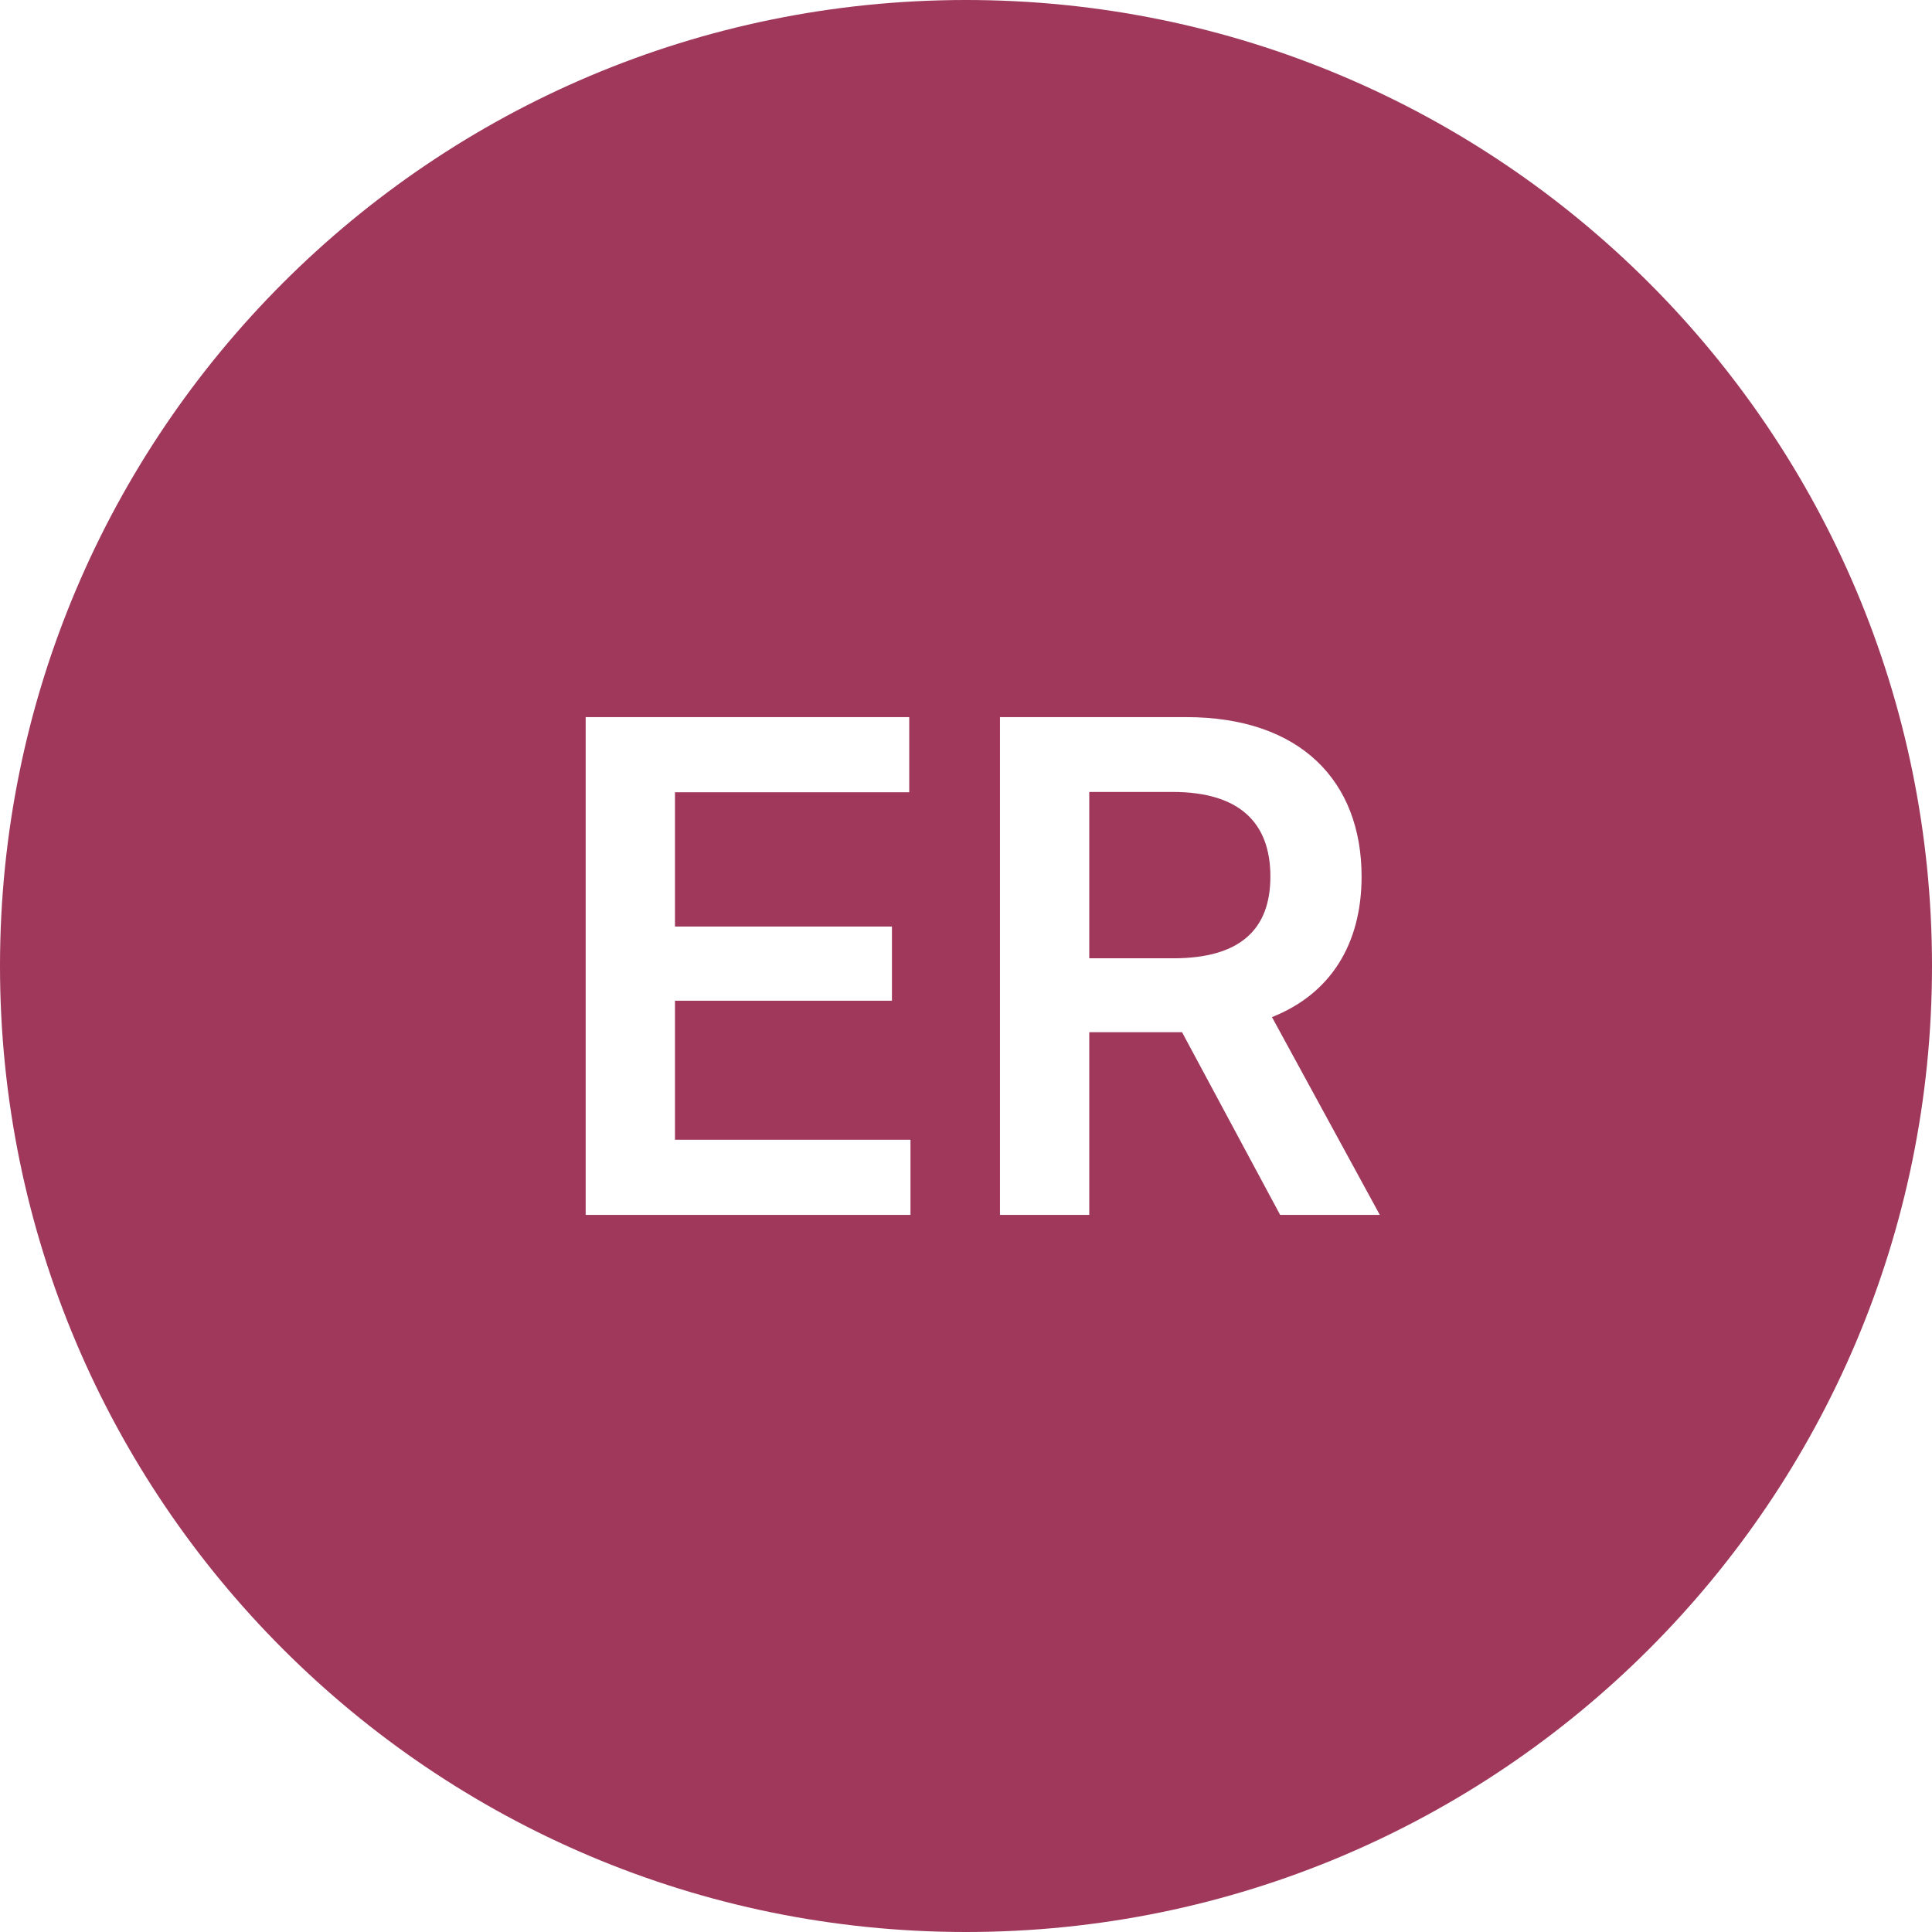
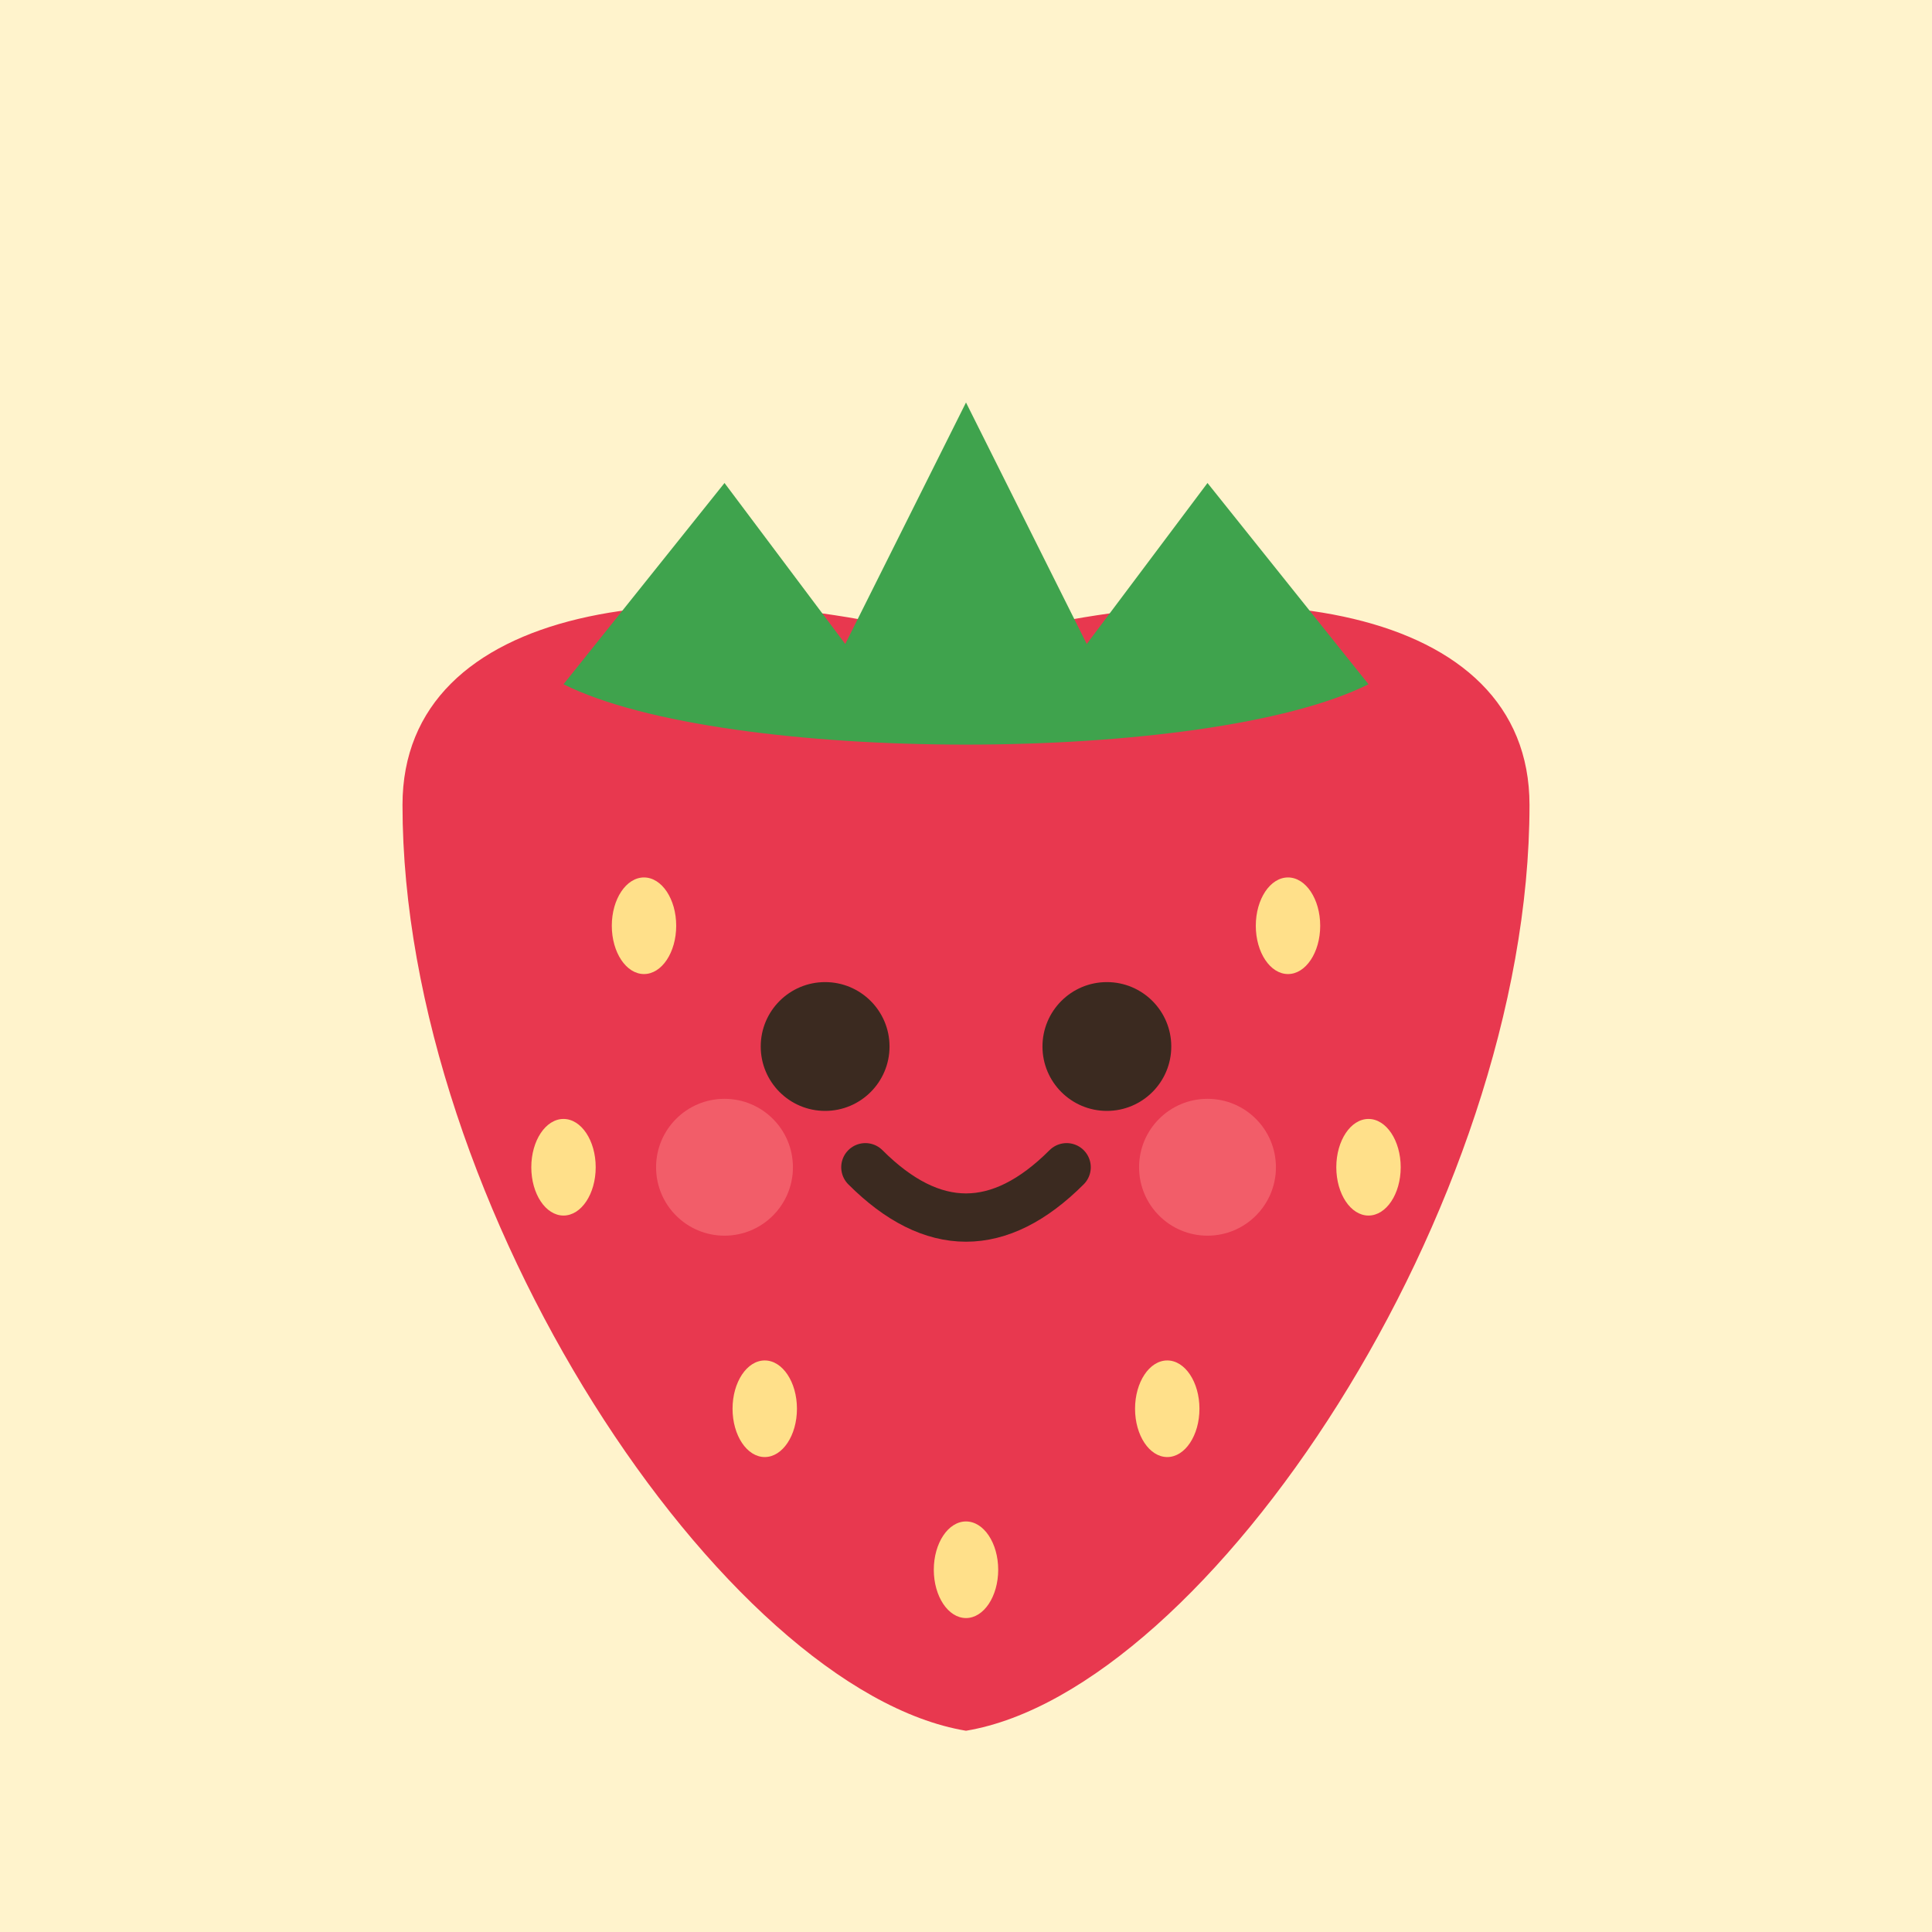
<svg xmlns="http://www.w3.org/2000/svg" viewBox="0 0 96 96" width="96" height="96" role="img" aria-label="Elena Rossi">
-   <circle cx="48" cy="48" r="48" fill="hsl(340 48% 42%)" />
-   <text x="48" y="48" text-anchor="middle" dominant-baseline="central" font-family="Inter, Arial, sans-serif" font-size="34" font-weight="600" fill="hsl(0 0% 100%)">ER</text>
+   <rect width="96" height="96" fill="#fff3cc" />
+   <path d="M20 40 C20 30 34 28 48 32 C62 28 76 30 76 40 C76 60 60 84 48 86 C36 84 20 60 20 40 Z" fill="#e8384f" />
+   <g fill="#ffe08a">
+     <ellipse cx="32" cy="46" rx="1.6" ry="2.4" />
+     <ellipse cx="64" cy="46" rx="1.6" ry="2.4" />
+     <ellipse cx="38" cy="70" rx="1.6" ry="2.4" />
+     <ellipse cx="58" cy="70" rx="1.6" ry="2.4" />
+     <ellipse cx="48" cy="78" rx="1.6" ry="2.4" />
+     <ellipse cx="28" cy="58" rx="1.6" ry="2.4" />
+     <ellipse cx="68" cy="58" rx="1.6" ry="2.4" />
+   </g>
+   <path d="M28 34 L36 24 L42 32 L48 20 L54 32 L60 24 L68 34 C60 38 36 38 28 34 Z" fill="#3fa34d" />
+   <circle cx="41" cy="52" r="3.2" fill="#3b2a20" />
+   <circle cx="55" cy="52" r="3.2" fill="#3b2a20" />
+   <circle cx="36" cy="58" r="3.4" fill="#ff8a8a" opacity="0.45" />
+   <circle cx="60" cy="58" r="3.4" fill="#ff8a8a" opacity="0.45" />
+   <path d="M43 58 Q48 63 53 58" fill="none" stroke="#3b2a20" stroke-width="2.4" stroke-linecap="round" />
</svg>
